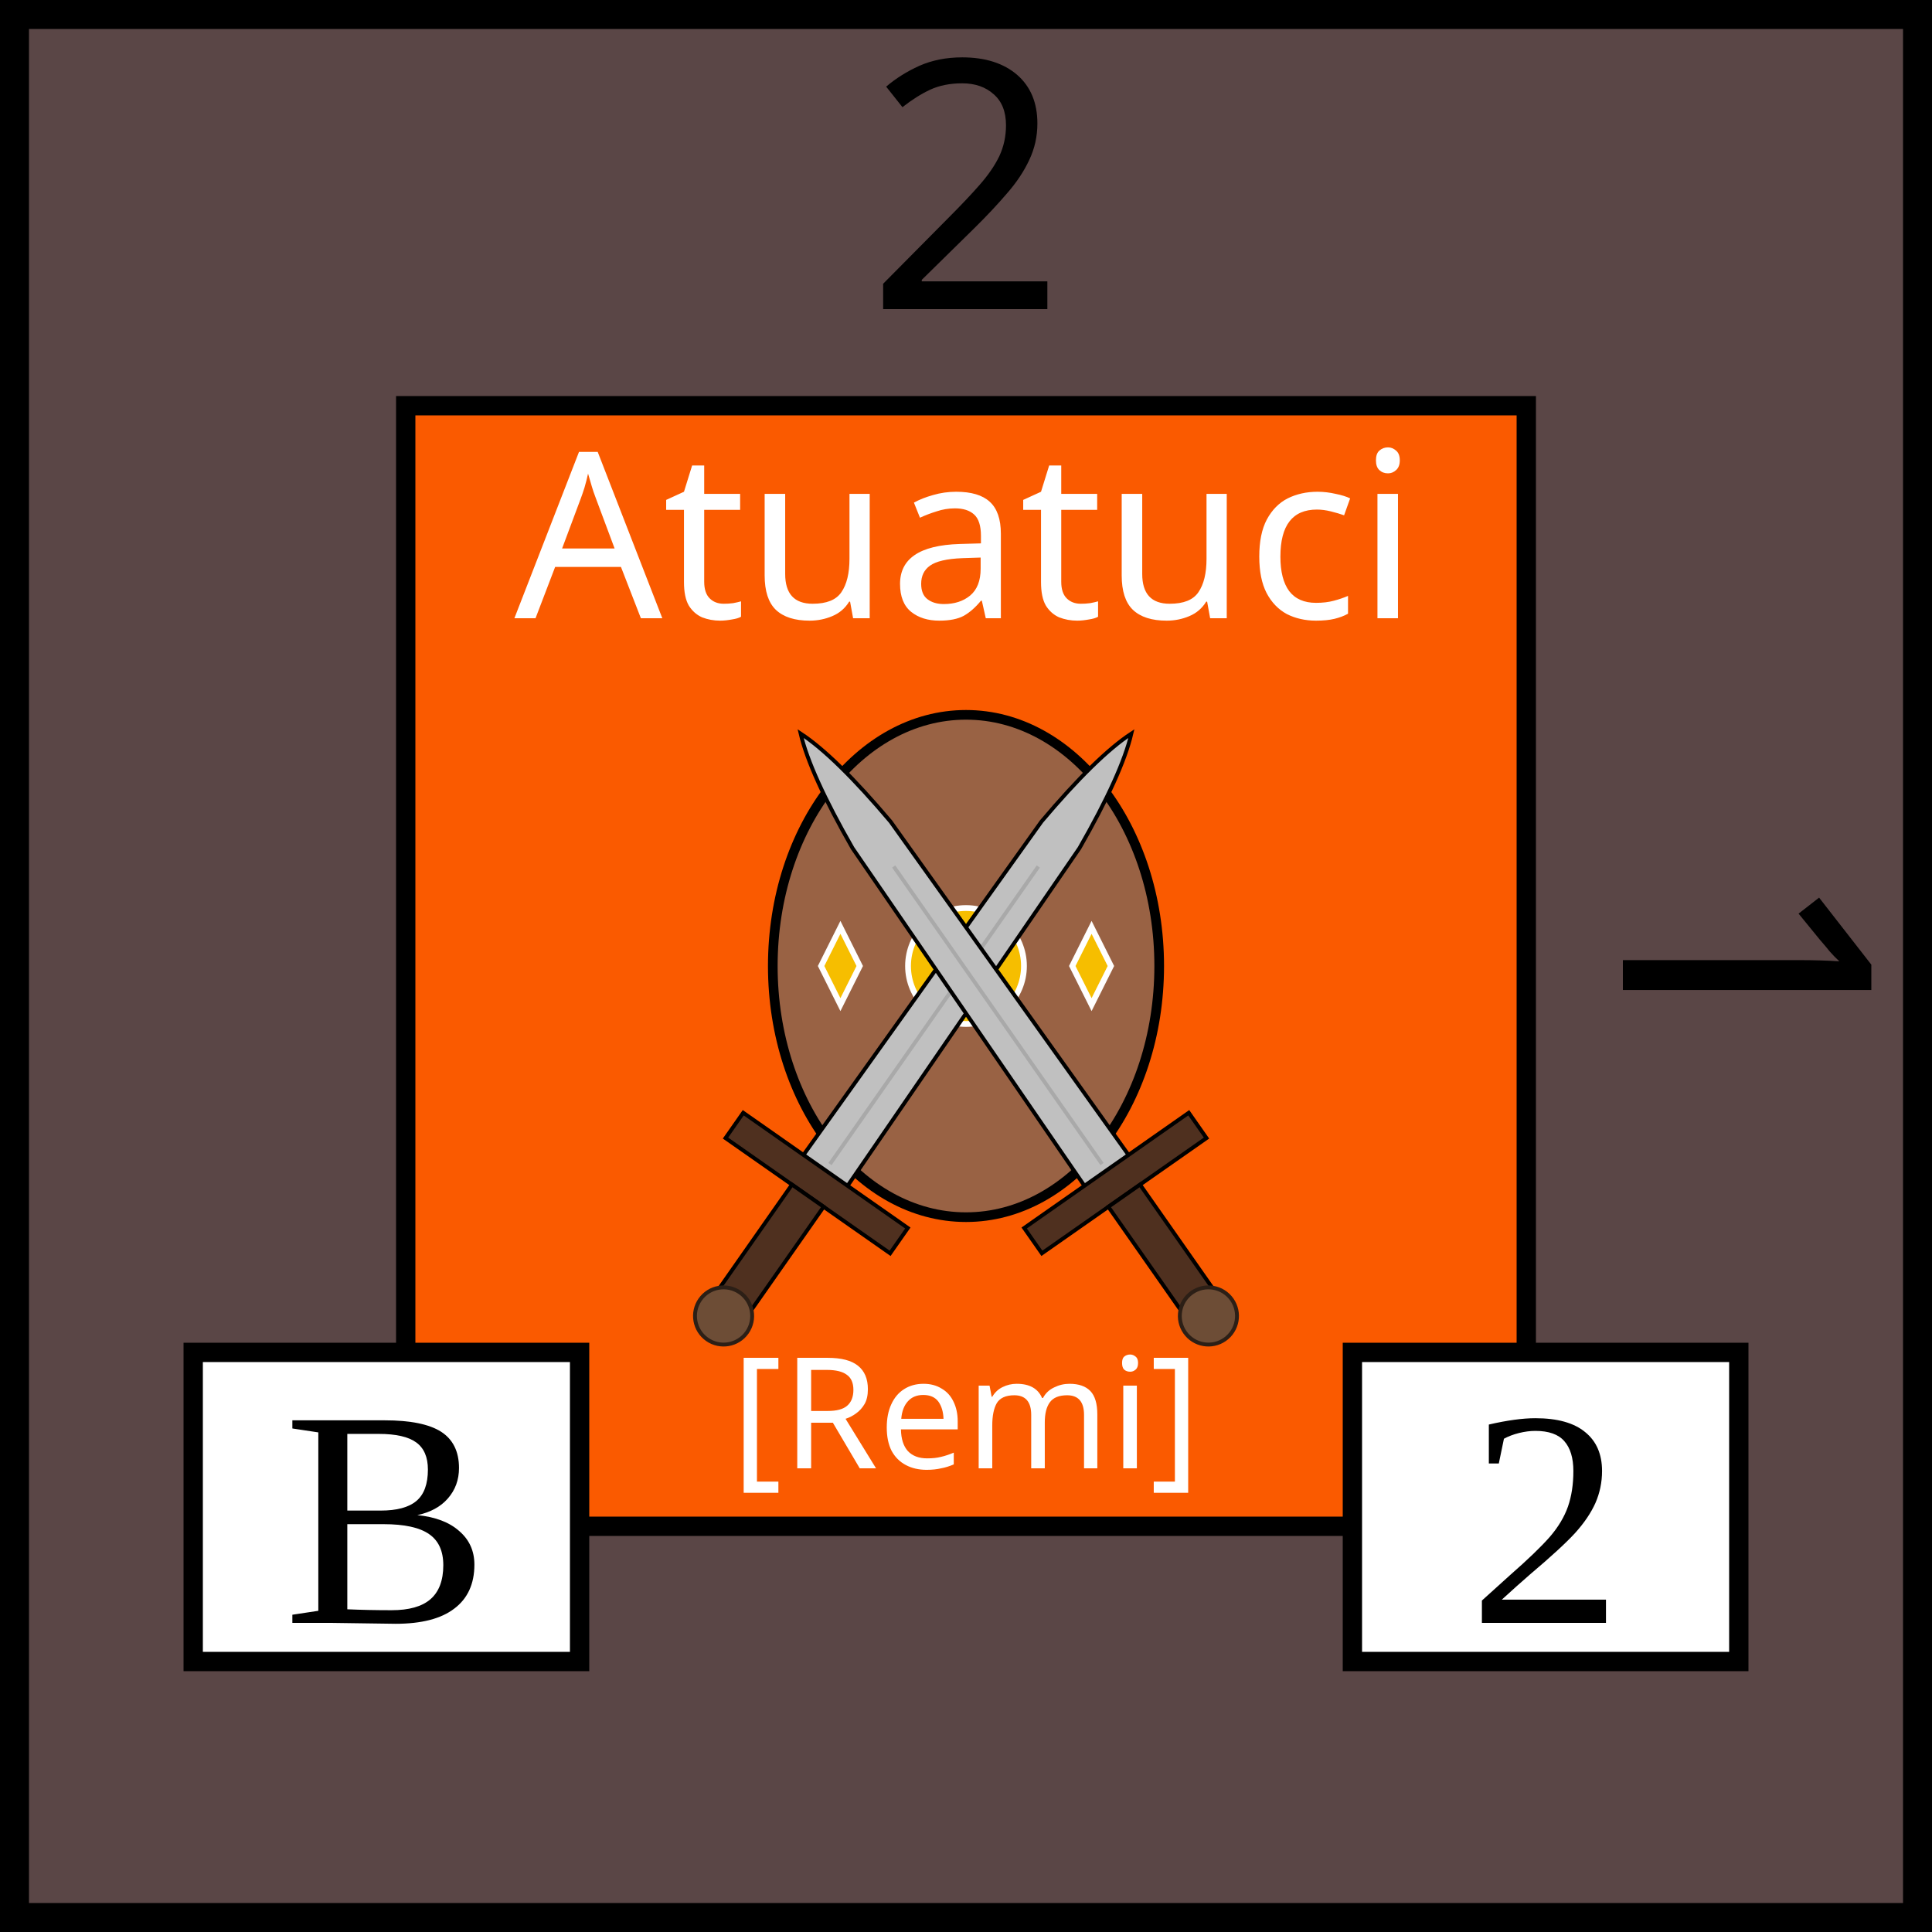
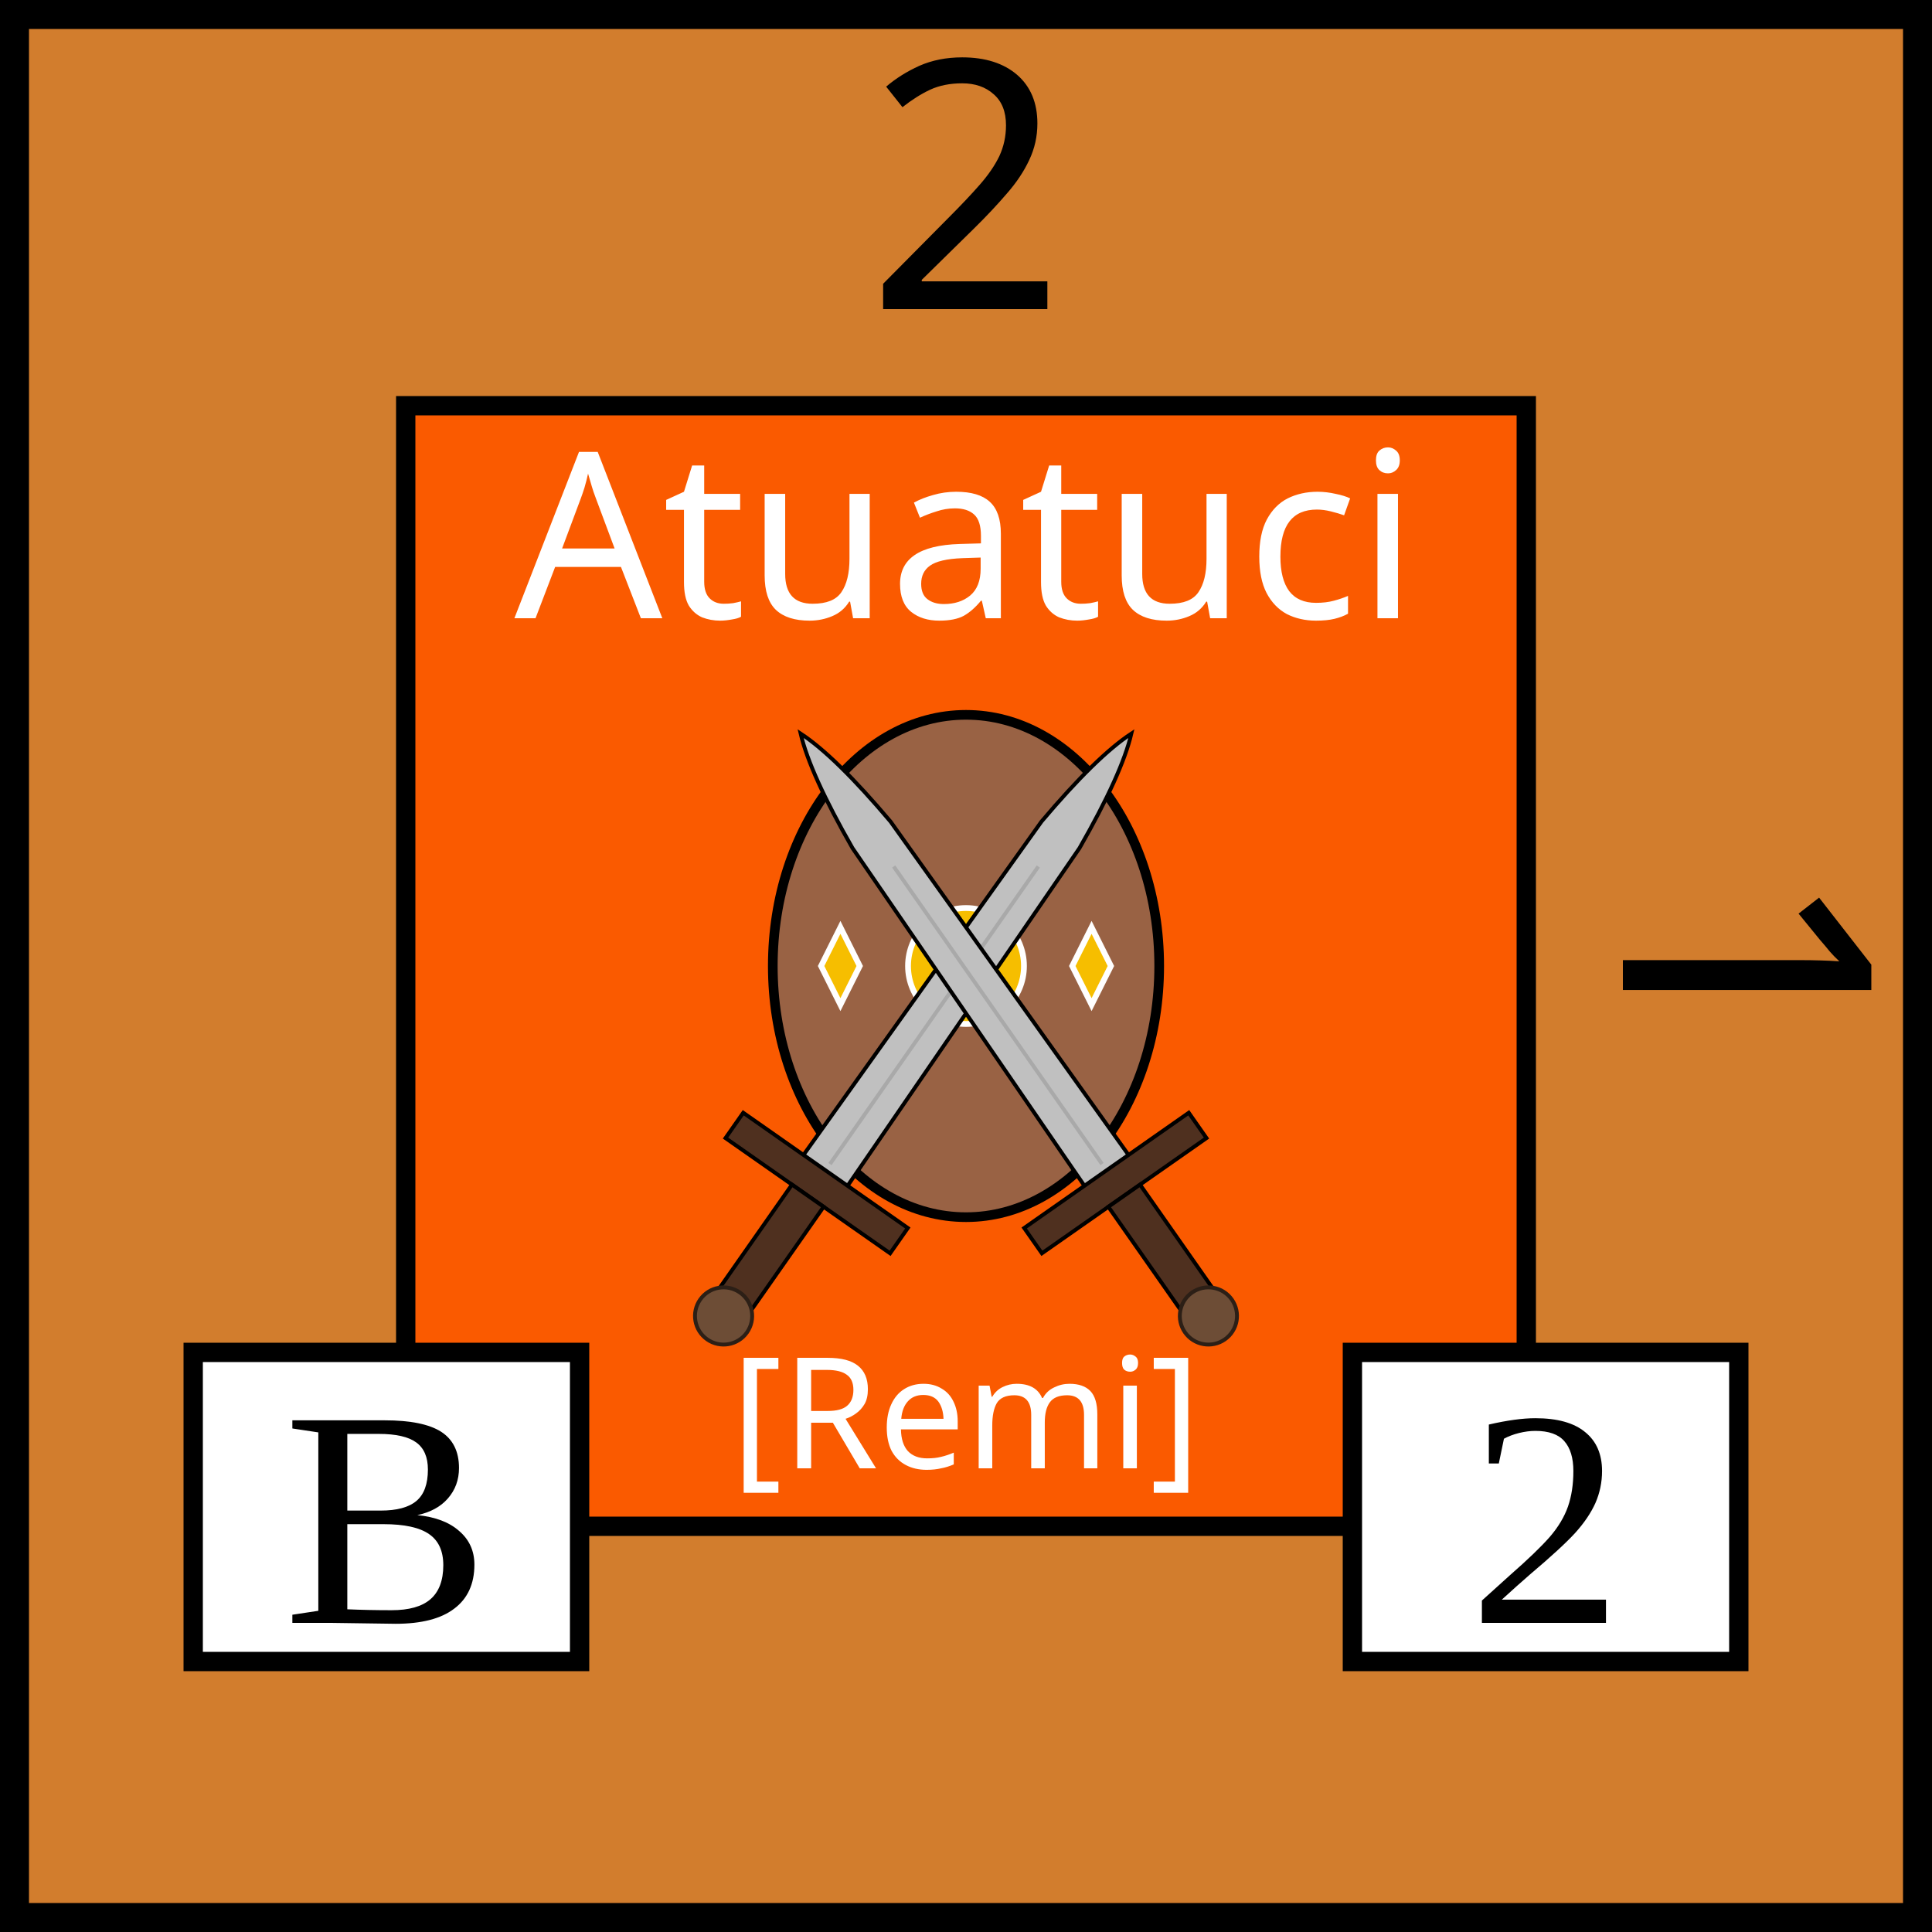
<svg xmlns="http://www.w3.org/2000/svg" viewBox="0 0 100 100" width="100" height="100">
-   <rect id="background" fill="rgb(90,70,70)" height="100" width="100" stroke="black" stroke-width="3" />
+   <rect id="background" fill="#D27D2D" height="100" width="100" stroke="black" stroke-width="3" />
  <g id="tribe" text-anchor="middle" font-size="12" font-family="Papyrus">
    <rect x="21" y="21" width="58" height="58" fill="rgb(250,90,0)" stroke="black" />
    <text x="50" y="32" fill="white">Atuatuci</text>
    <ellipse id="shield" cx="50" cy="50" rx="10" ry="13" fill="#996244" stroke="black" stroke-width="0.5" />
    <circle cx="50" cy="50" r="3" fill="rgb(246,190,0)" stroke-width="0.3" stroke="white" />
    <polygon points="43.5,48 42.5,50 43.5,52 44.5,50 43.5,48" fill="rgb(246,190,0)" stroke-width="0.3" stroke="white" />
    <polygon points="56.5,48 57.5,50 56.5,52 55.5,50 56.5,48" fill="rgb(246,190,0)" stroke-width="0.3" stroke="white" />
    <text x="50" y="76" font-size="8" fill="white">[Remi]</text>
  </g>
  <g id="sword" transform="scale(0.4) translate(68, 29) rotate(35, -34, 80)">
    <path d="         M 47 20         Q 48 9 50 4         Q 52 9 53 20         L 53.5 75         L 46.5 75         Z       " fill="silver" stroke="black" stroke-width="0.5" />
    <line x1="50" y1="25" x2="50" y2="72" stroke="darkgrey" stroke-width="0.5" />"
    <rect x="37" y="73" width="26" height="4" fill="#4f301f" stroke="black" stroke-width="0.5" />
    <rect x="47.5" y="77" width="5" height="20" fill="#4f301f" stroke="black" stroke-width="0.5" />
    <circle cx="50" cy="96" r="3.7" fill="#6d4d36" stroke="#2c1f16" stroke-width="0.5" />
  </g>
  <use href="#sword" transform="scale(-1,1) translate(-100,0)" />
  <g id="attributes" text-anchor="middle" font-size="16">
    <rect id="initiative" x="10" y="70" height="16" width="20" fill="white" stroke="black" />
    <text x="20" y="84">B</text>
    <rect id="firepower" x="70" y="70" height="16" width="20" fill="white" stroke="black" />
    <text x="80" y="84">2</text>
  </g>
  <g id="strength" text-anchor="middle" font-family="Papyrus" font-size="18">
    <text x="50" y="16">2</text>
    <text x="50" y="16" transform="rotate(90,50,50)">1</text>
  </g>
</svg>
